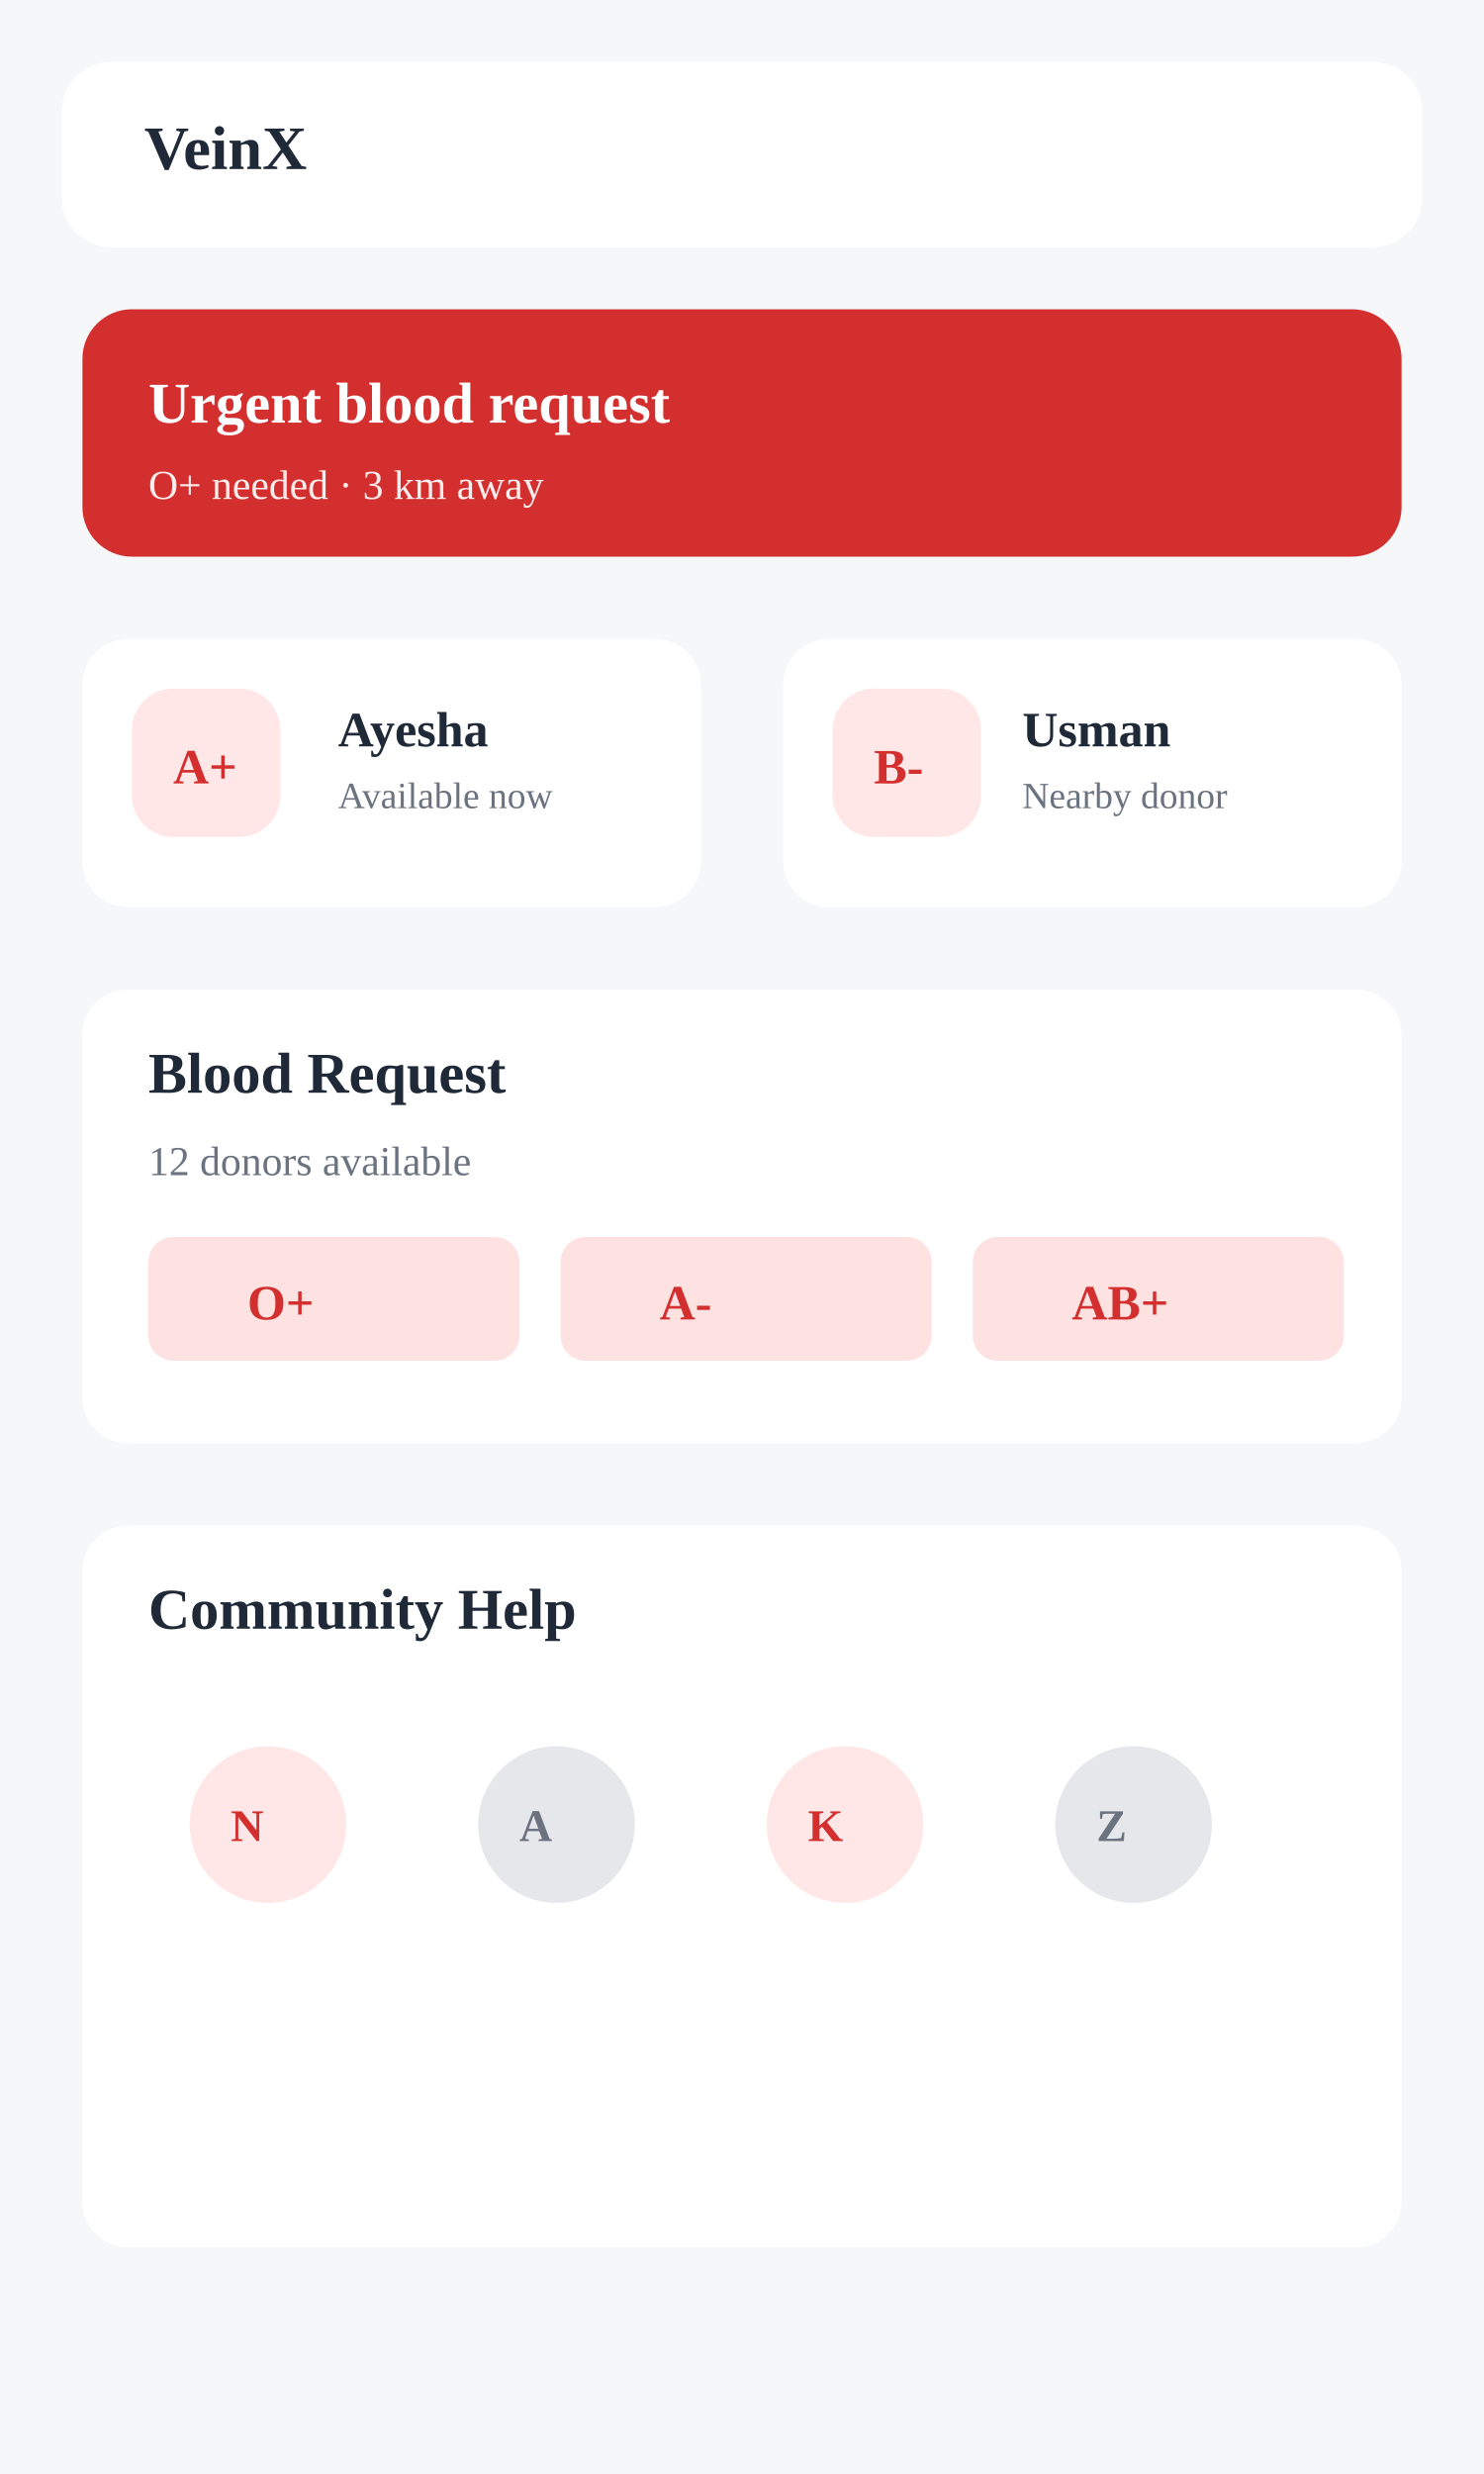
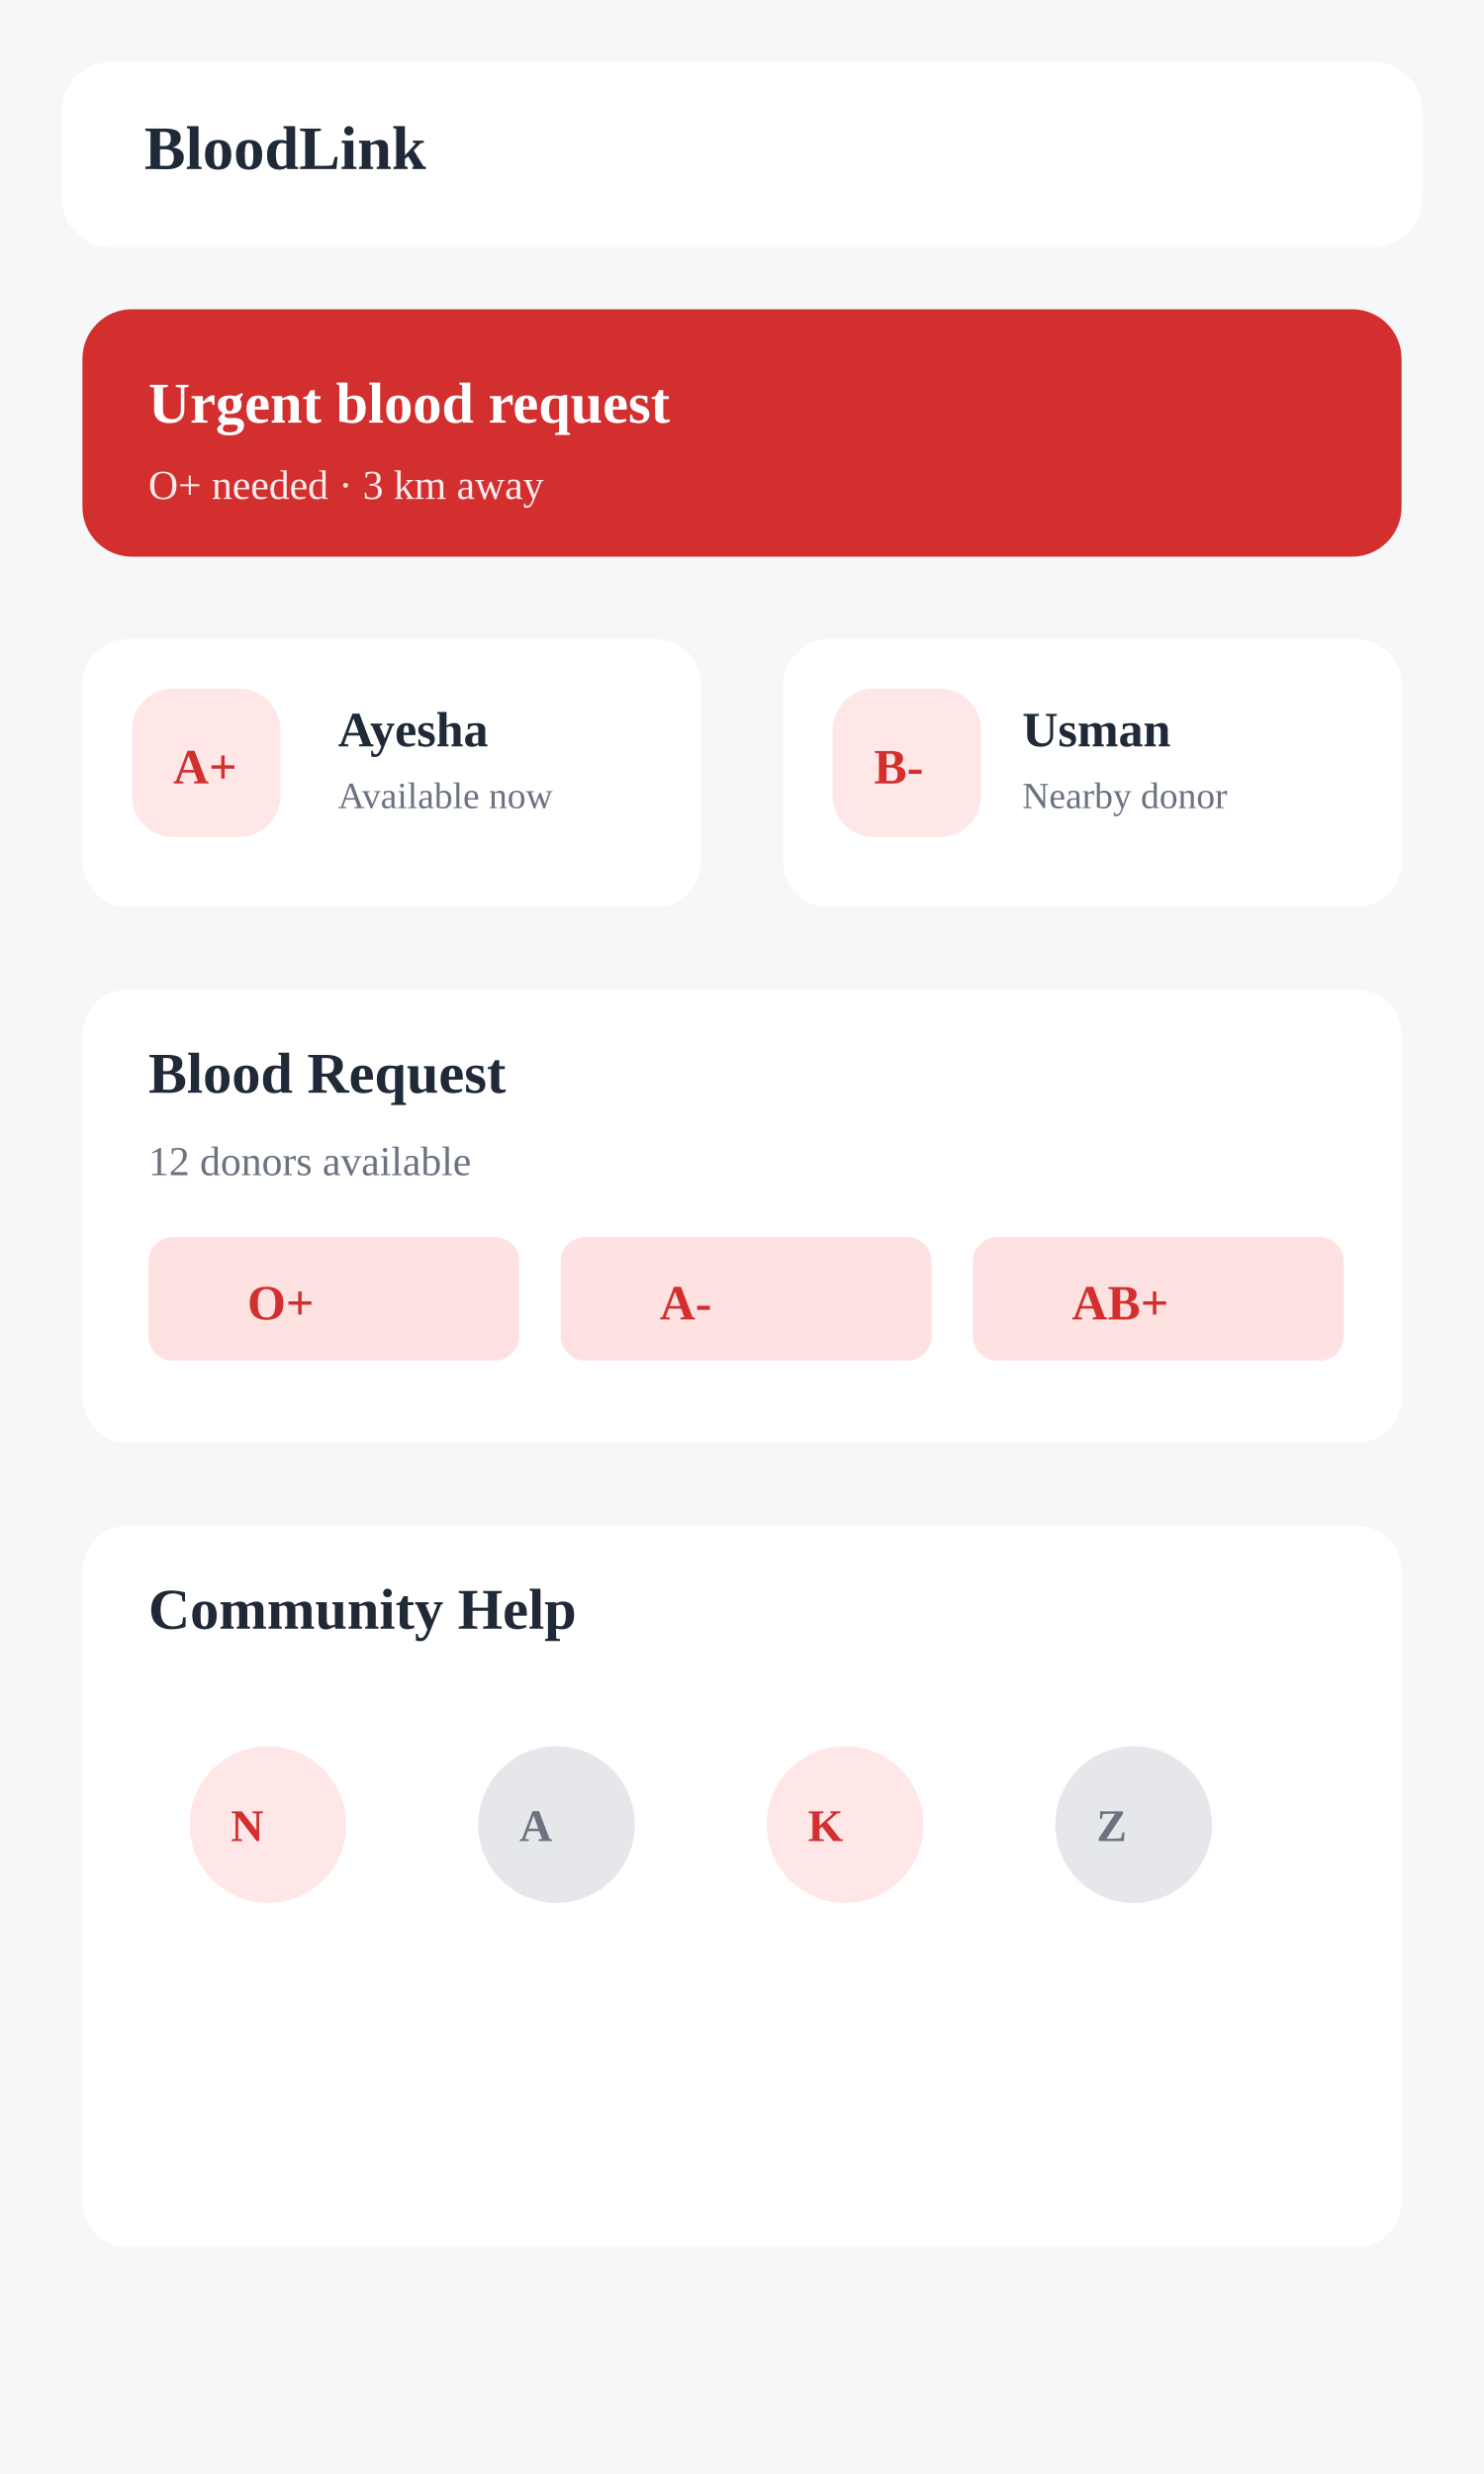
- <svg xmlns="http://www.w3.org/2000/svg" viewBox="0 0 720 1200" role="img" aria-label="VeinX home screen placeholder">
+ <svg xmlns="http://www.w3.org/2000/svg" viewBox="0 0 720 1200" role="img" aria-label="BloodLink home screen placeholder">
  <rect width="720" height="1200" fill="#F6F7F9" />
  <rect x="30" y="30" width="660" height="90" rx="24" fill="#fff" />
-   <text x="70" y="82" font-size="30" font-weight="700" fill="#1F2937">VeinX</text>
+   <text x="70" y="82" font-size="30" font-weight="700" fill="#1F2937">BloodLink</text>
  <rect x="40" y="150" width="640" height="120" rx="24" fill="#D32F2F" />
  <text x="72" y="205" font-size="28" font-weight="700" fill="#fff">Urgent blood request</text>
  <text x="72" y="242" font-size="20" fill="#FDECEC">O+ needed · 3 km away</text>
  <rect x="40" y="310" width="300" height="130" rx="22" fill="#fff" />
  <rect x="64" y="334" width="72" height="72" rx="20" fill="#FFE7E7" />
  <text x="84" y="380" font-size="24" font-weight="700" fill="#D32F2F">A+</text>
  <text x="164" y="362" font-size="24" font-weight="700" fill="#1F2937">Ayesha</text>
  <text x="164" y="392" font-size="18" fill="#6B7280">Available now</text>
  <rect x="380" y="310" width="300" height="130" rx="22" fill="#fff" />
  <rect x="404" y="334" width="72" height="72" rx="20" fill="#FFE7E7" />
  <text x="424" y="380" font-size="24" font-weight="700" fill="#D32F2F">B-</text>
  <text x="496" y="362" font-size="24" font-weight="700" fill="#1F2937">Usman</text>
  <text x="496" y="392" font-size="18" fill="#6B7280">Nearby donor</text>
  <rect x="40" y="480" width="640" height="220" rx="22" fill="#fff" />
  <text x="72" y="530" font-size="28" font-weight="700" fill="#1F2937">Blood Request</text>
  <text x="72" y="570" font-size="20" fill="#6B7280">12 donors available</text>
  <rect x="72" y="600" width="180" height="60" rx="12" fill="#FEE2E2" />
  <text x="120" y="640" font-size="24" font-weight="700" fill="#D32F2F">O+</text>
  <rect x="272" y="600" width="180" height="60" rx="12" fill="#FEE2E2" />
  <text x="320" y="640" font-size="24" font-weight="700" fill="#D32F2F">A-</text>
  <rect x="472" y="600" width="180" height="60" rx="12" fill="#FEE2E2" />
  <text x="520" y="640" font-size="24" font-weight="700" fill="#D32F2F">AB+</text>
  <rect x="40" y="740" width="640" height="350" rx="22" fill="#fff" />
  <text x="72" y="790" font-size="28" font-weight="700" fill="#1F2937">Community Help</text>
  <circle cx="130" cy="885" r="38" fill="#FFE7E7" />
  <circle cx="270" cy="885" r="38" fill="#E5E7EB" />
  <circle cx="410" cy="885" r="38" fill="#FFE7E7" />
  <circle cx="550" cy="885" r="38" fill="#E5E7EB" />
  <text x="112" y="893" font-size="22" fill="#D32F2F" font-weight="700">N</text>
  <text x="252" y="893" font-size="22" fill="#6B7280" font-weight="700">A</text>
  <text x="392" y="893" font-size="22" fill="#D32F2F" font-weight="700">K</text>
  <text x="532" y="893" font-size="22" fill="#6B7280" font-weight="700">Z</text>
</svg>
